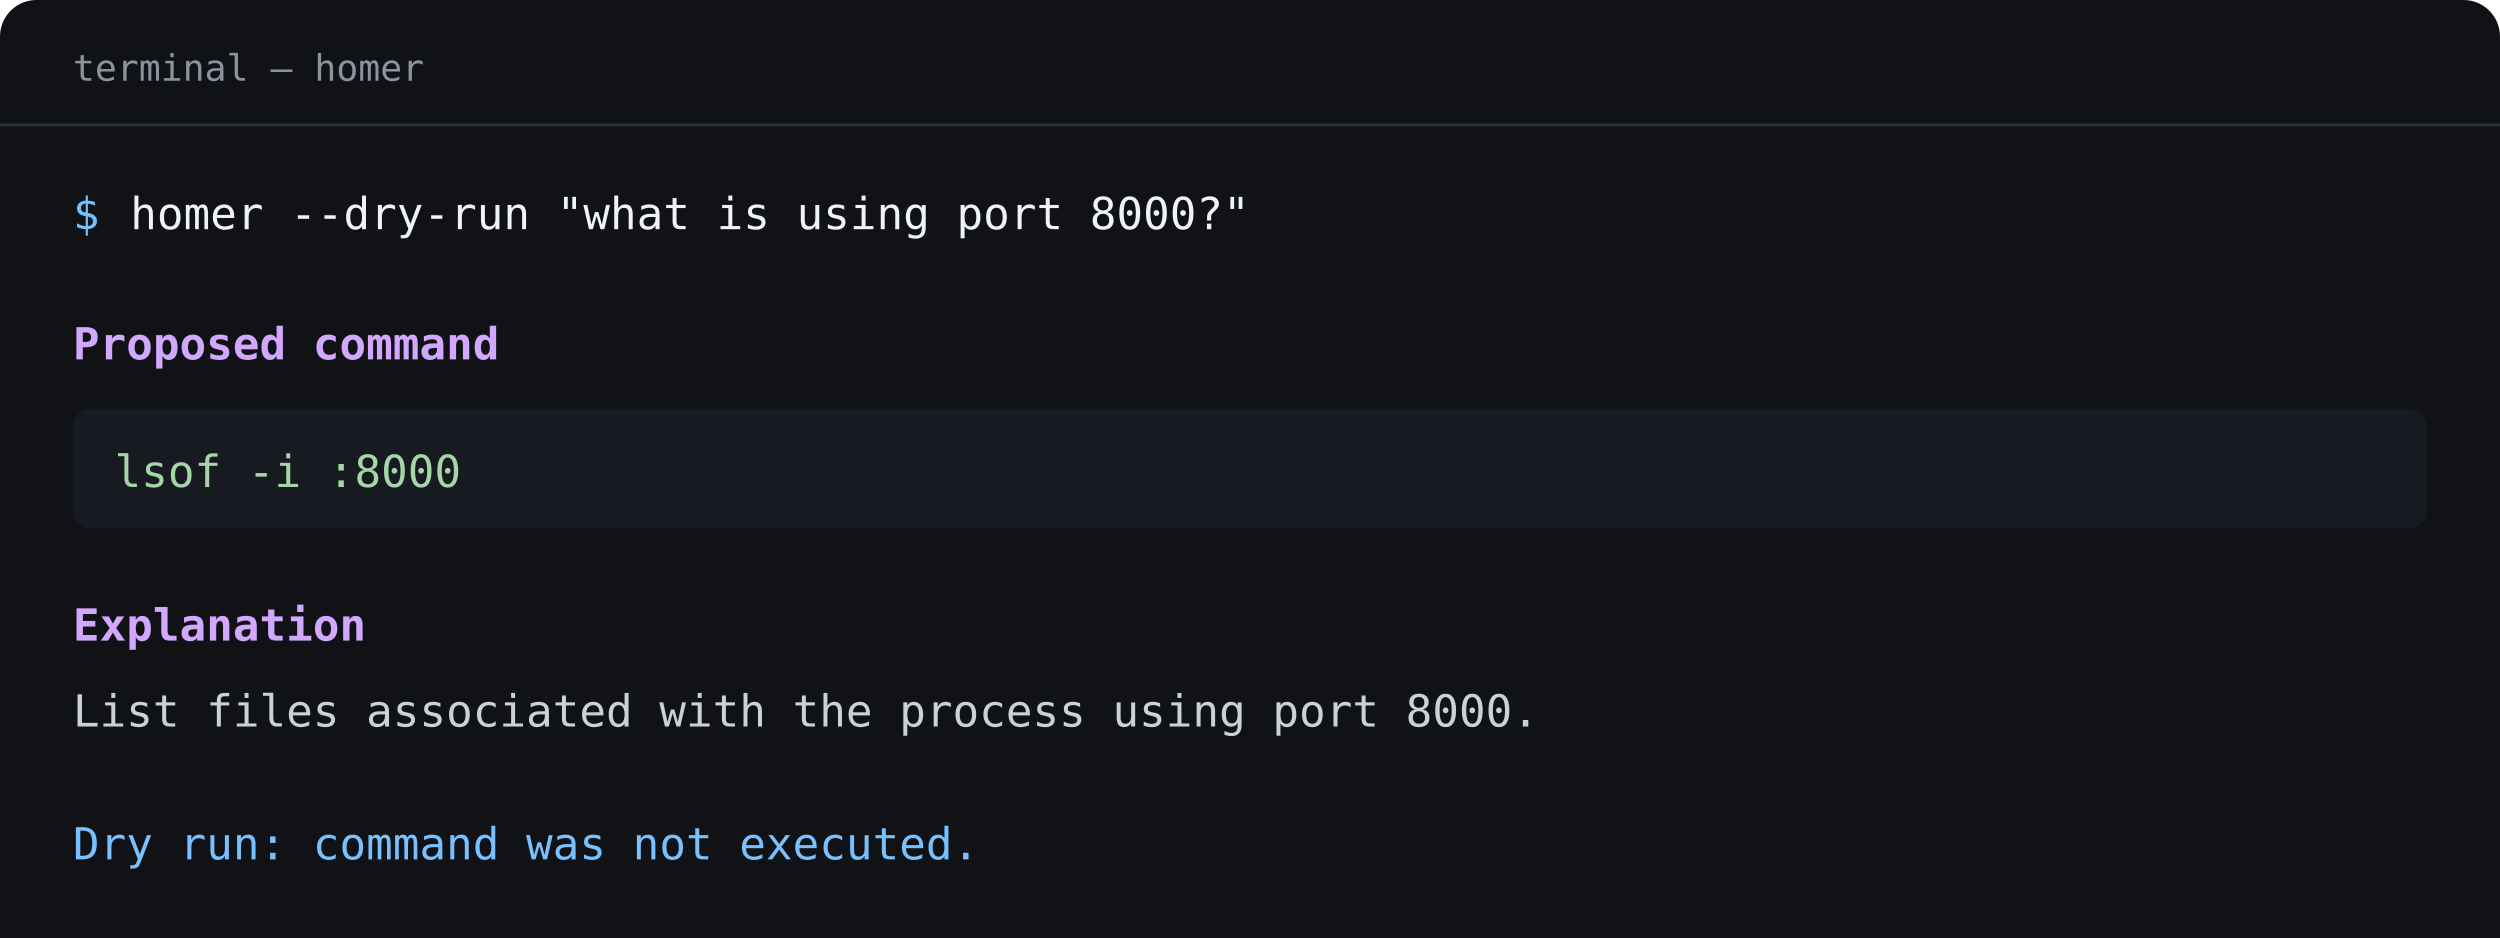
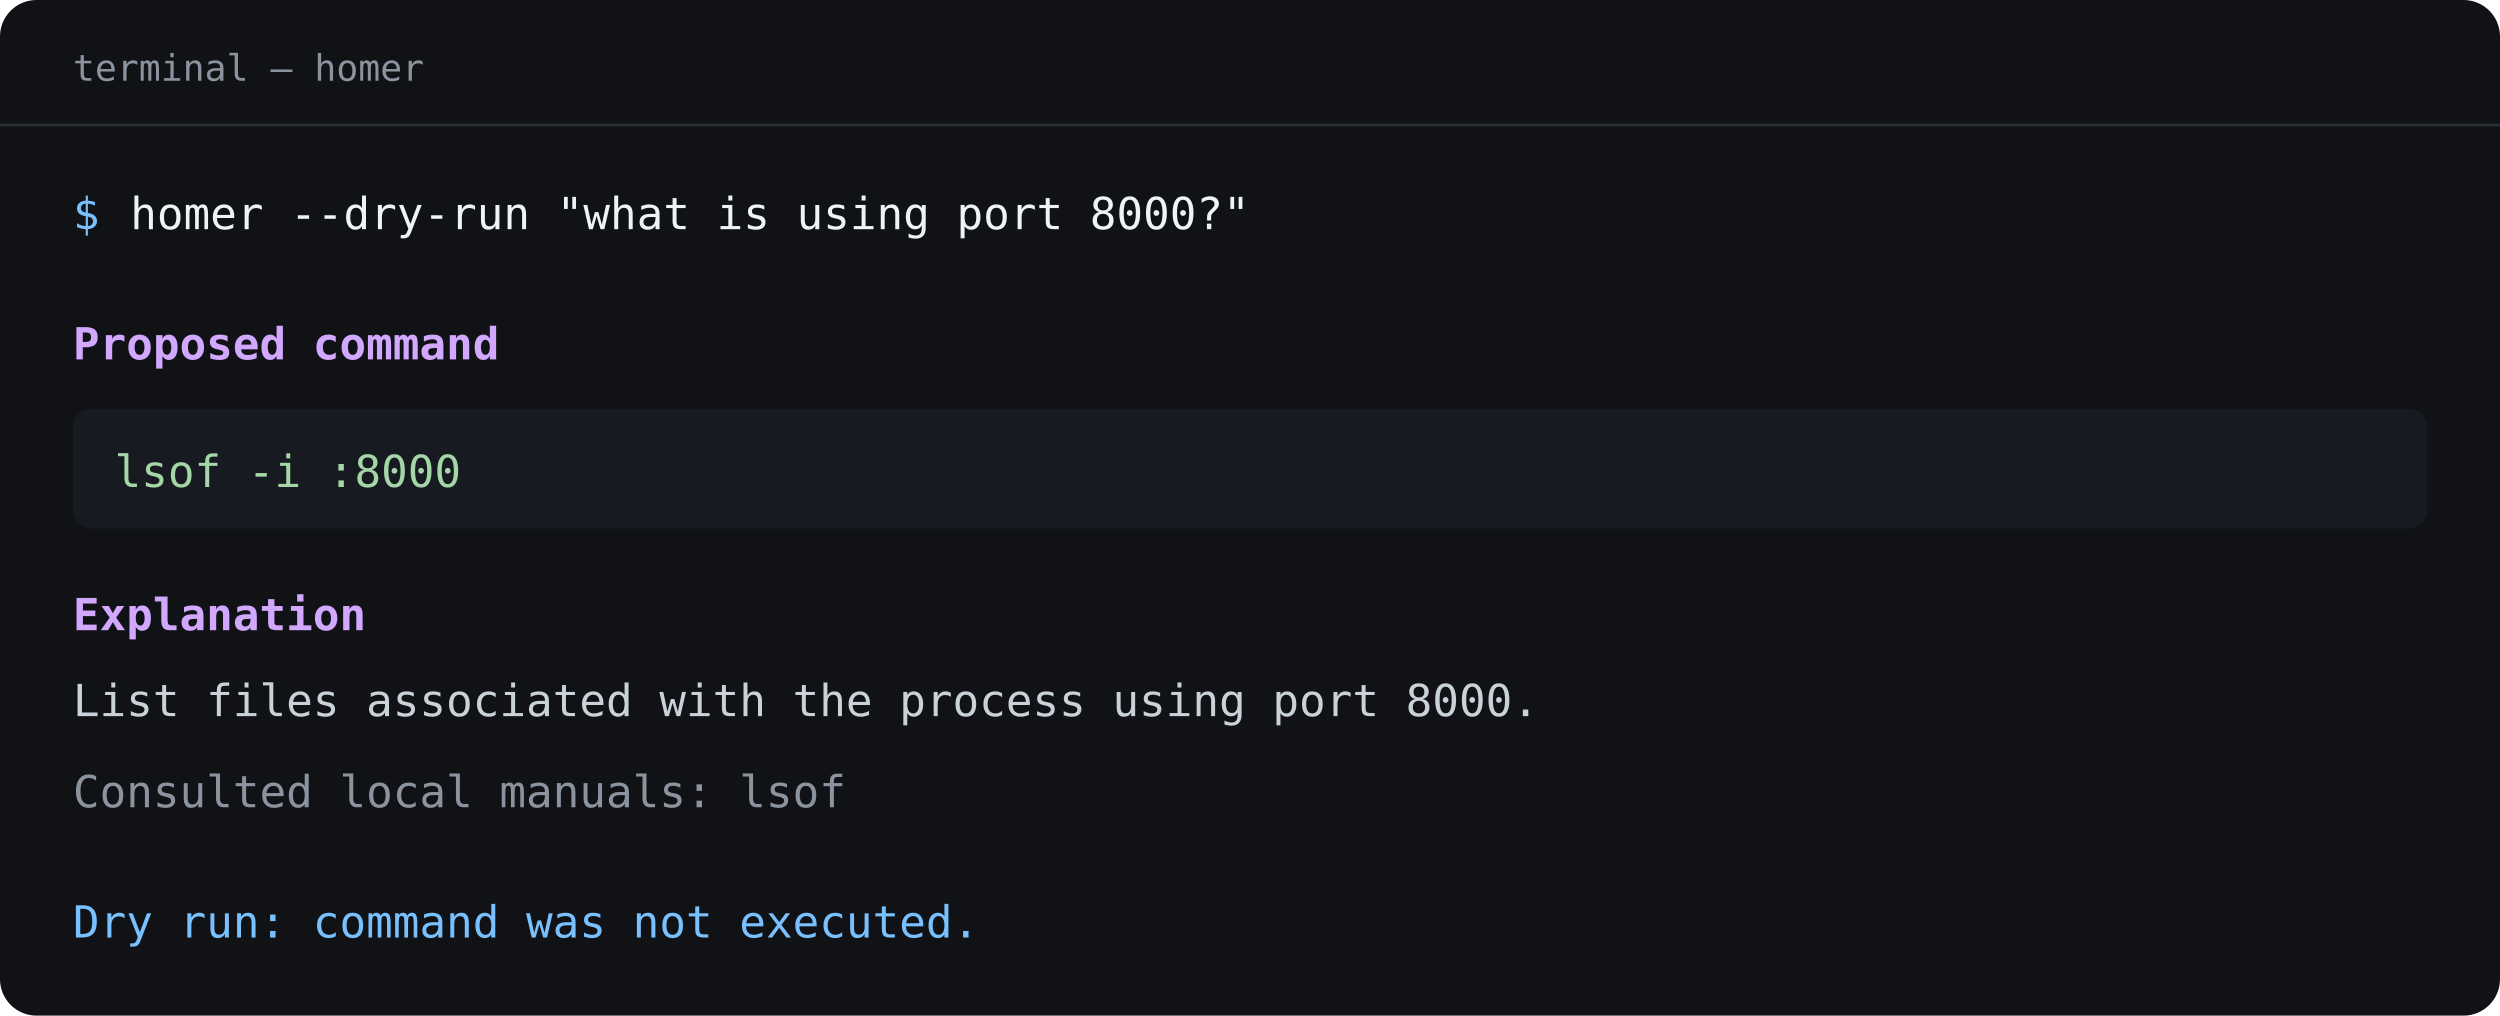
- <svg xmlns="http://www.w3.org/2000/svg" width="960" height="360" viewBox="0 0 960 360" role="img" aria-labelledby="title description">
+ <svg xmlns="http://www.w3.org/2000/svg" width="960" height="390" viewBox="0 0 960 390" role="img" aria-labelledby="title description">
  <rect width="960" height="390" rx="14" fill="#101216" />
  <path d="M0 48h960" stroke="#2b3038" />
  <text x="28" y="31" fill="#8b949e" font-family="ui-monospace, SFMono-Regular, Menlo, monospace" font-size="14">terminal — homer</text>
  <g font-family="ui-monospace, SFMono-Regular, Menlo, monospace" font-size="17">
    <text x="28" y="88" fill="#79c0ff">$</text>
    <text x="50" y="88" fill="#f0f3f6">homer --dry-run "what is using port 8000?"</text>
    <text x="28" y="138" fill="#d2a8ff" font-weight="600">Proposed command</text>
    <rect x="28" y="157" width="904" height="46" rx="7" fill="#171a20" />
    <text x="44" y="187" fill="#a5d6a7">lsof -i :8000</text>
-     <text x="28" y="246" fill="#d2a8ff" font-weight="600">Explanation</text>
-     <text x="28" y="279" fill="#c9d1d9">List files associated with the process using port 8000.</text>
-     <text x="28" y="330" fill="#79c0ff">Dry run: command was not executed.</text>
+     <text x="28" y="242" fill="#d2a8ff" font-weight="600">Explanation</text>
+     <text x="28" y="275" fill="#c9d1d9">List files associated with the process using port 8000.</text>
+     <text x="28" y="310" fill="#8b949e">Consulted local manuals: lsof</text>
+     <text x="28" y="360" fill="#79c0ff">Dry run: command was not executed.</text>
  </g>
</svg>
